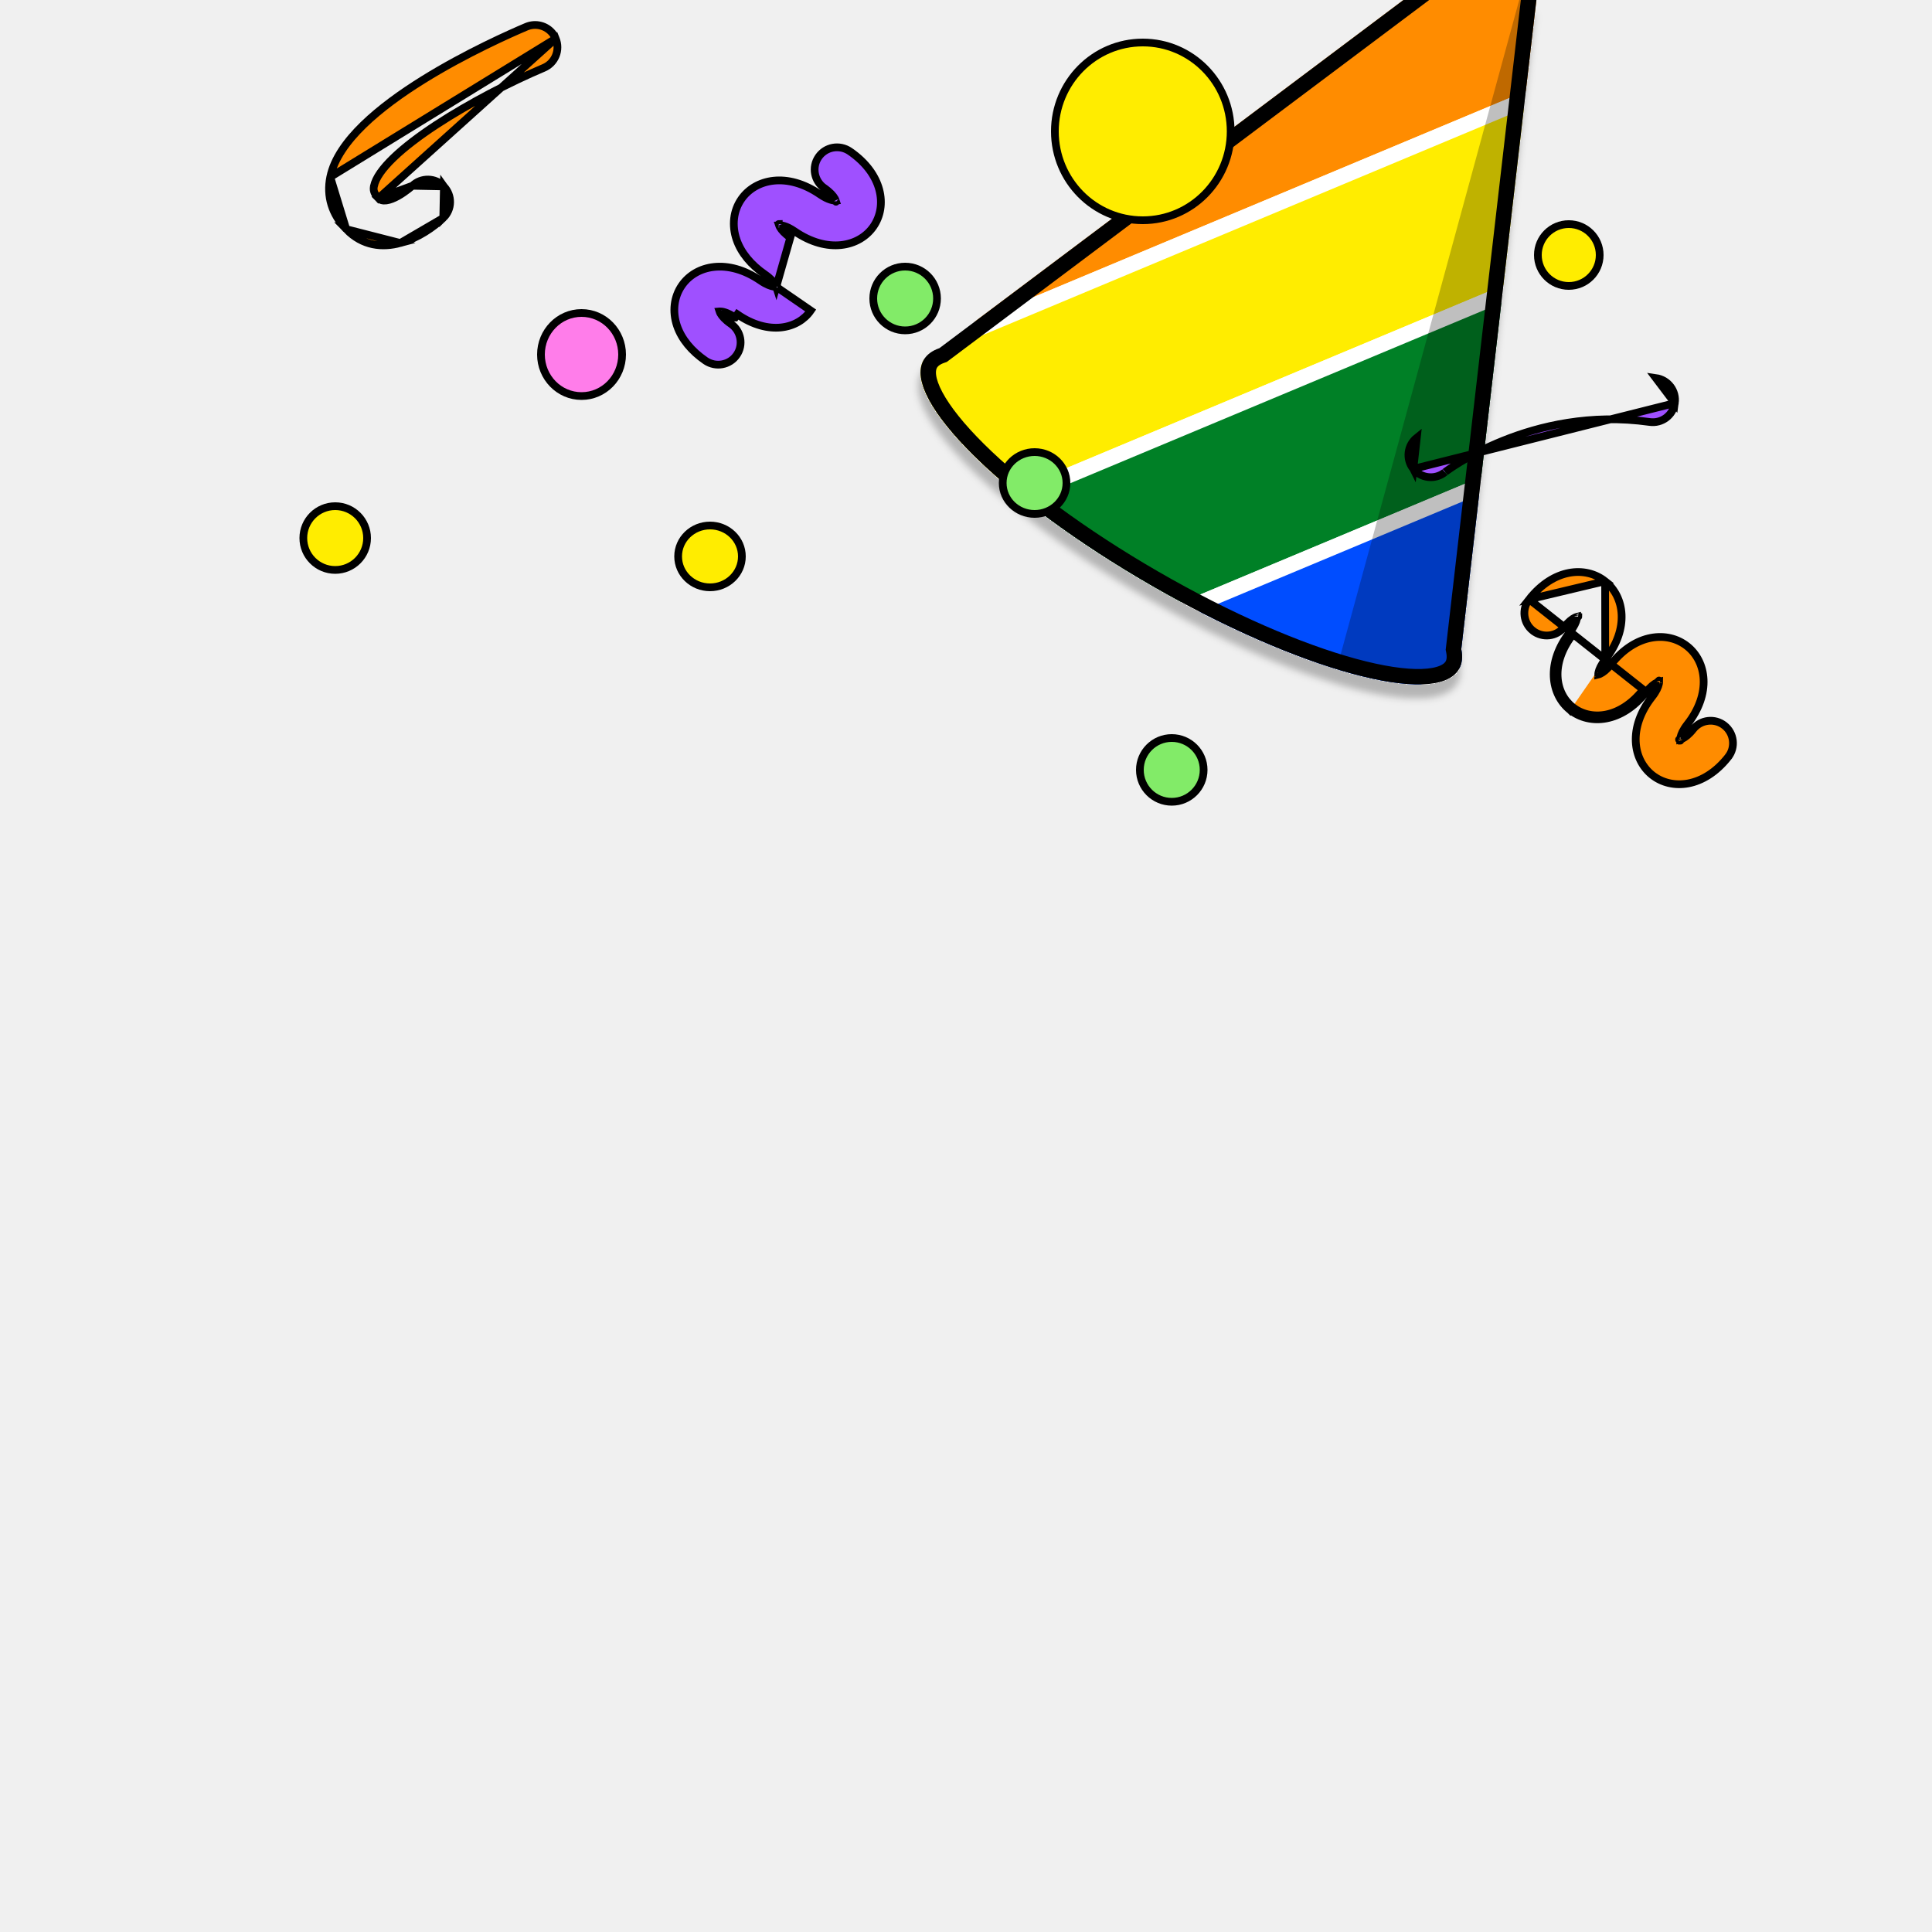
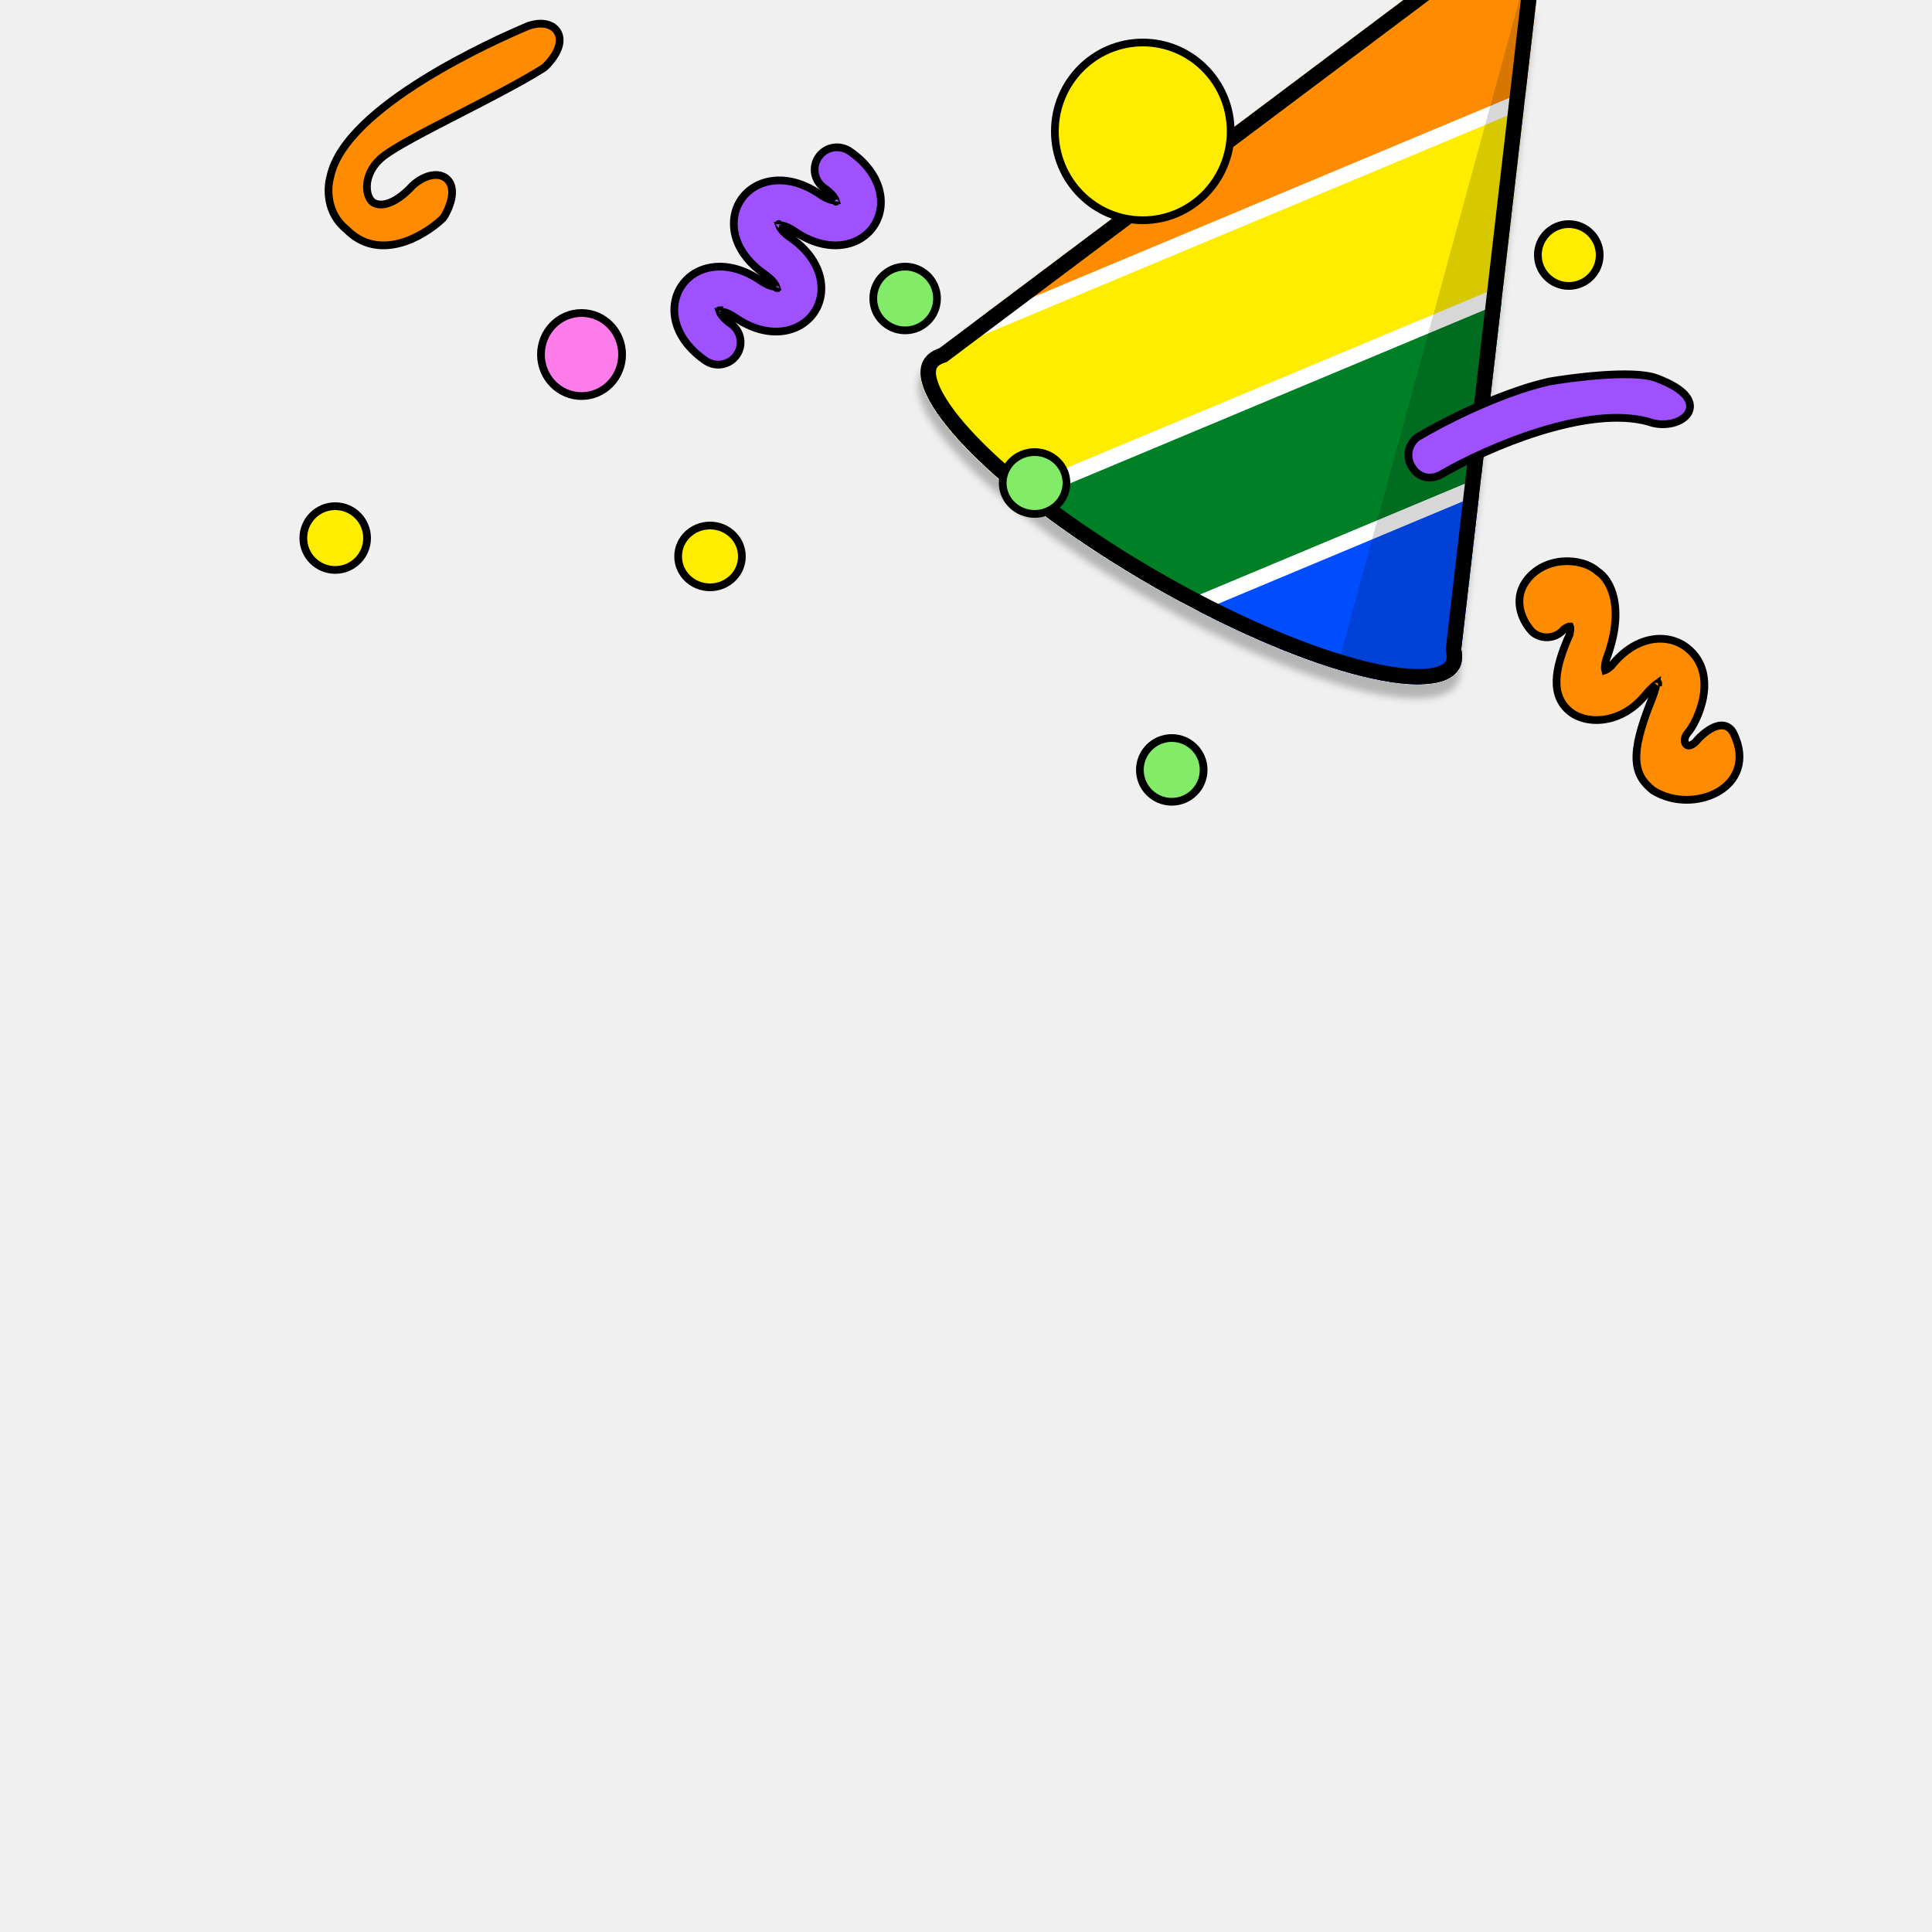
<svg xmlns="http://www.w3.org/2000/svg" width="1000" height="1000" viewBox="0 0 1000 1000" fill="none">
  <g clip-path="url(#clip0_277_214199)">
    <g filter="url(#filter0_d_277_214199)">
      <mask id="mask0_277_214199" style="mask-type:alpha" maskUnits="userSpaceOnUse" x="476" y="-57" width="326" height="412">
        <path fill-rule="evenodd" clip-rule="evenodd" d="M756.377 336.007L801.775 -56.547L486.25 180.194C482.455 181.501 479.673 183.538 478.053 186.344C466.426 206.483 519.037 258.625 595.564 302.808C672.091 346.991 743.554 366.483 755.181 346.344C756.823 343.499 757.184 340.016 756.377 336.007Z" fill="#C4C4C4" />
      </mask>
      <g mask="url(#mask0_277_214199)">
        <rect x="391.309" y="29.386" width="461.099" height="87.094" transform="rotate(-22.701 391.309 29.3862)" fill="#E40303" stroke="white" stroke-width="8" />
        <rect x="424.92" y="109.733" width="461.099" height="87.094" transform="rotate(-22.701 424.92 109.733)" fill="#FF8C00" stroke="white" stroke-width="8" />
        <rect x="458.533" y="190.08" width="461.099" height="88.225" transform="rotate(-22.701 458.533 190.08)" fill="#FFED00" stroke="white" stroke-width="8" />
        <rect x="492.58" y="271.47" width="461.099" height="87.094" transform="rotate(-22.701 492.58 271.47)" fill="#008026" stroke="white" stroke-width="8" />
        <rect x="526.191" y="351.817" width="461.099" height="87.094" transform="rotate(-22.701 526.191 351.817)" fill="#004DFF" stroke="white" stroke-width="8" />
      </g>
-       <path d="M752.403 335.547L752.33 336.176L752.455 336.797C753.131 340.151 752.739 342.574 751.717 344.344C749.904 347.485 745.178 349.949 735.966 350.253C727.003 350.548 715.026 348.728 700.763 344.838C672.295 337.073 635.619 321.315 597.564 299.344C559.51 277.373 527.525 253.49 506.567 232.719C496.066 222.311 488.501 212.849 484.275 204.94C479.932 196.809 479.704 191.485 481.517 188.344C482.525 186.598 484.39 185.065 487.553 183.976L488.148 183.771L488.651 183.393L796.733 -47.762L752.403 335.547Z" stroke="black" stroke-width="8" />
-       <path d="M756.377 336.007L801.775 -56.547L693.477 340.377C707.194 344.407 717.908 354.482 755.181 346.344C756.823 343.499 757.184 340.016 756.377 336.007Z" fill="black" fill-opacity="0.25" />
+       <path d="M796.733 -47.762L752.403 335.547L752.33 336.176L752.455 336.797C753.131 340.151 752.739 342.574 751.717 344.344C749.904 347.485 745.178 349.949 735.966 350.253C727.003 350.548 715.026 348.728 700.763 344.838C672.295 337.073 635.619 321.315 597.564 299.344C559.51 277.373 527.525 253.49 506.567 232.719C496.066 222.311 488.501 212.849 484.276 204.94C479.932 196.809 479.704 191.485 481.517 188.344C482.525 186.598 484.39 185.065 487.553 183.976L488.148 183.771L488.651 183.393L796.733 -47.762Z" stroke="black" stroke-width="8" />
+       <path d="M756.377 336.007L801.775 -56.547L693.477 340.377C707.194 344.407 717.908 354.482 755.181 346.344C756.823 343.499 757.184 340.016 756.377 336.007Z" fill="black" fill-opacity="0.16" />
    </g>
-     <path d="M401.791 148.454C401.487 148.471 401.083 148.457 400.578 148.38C399.02 148.143 396.669 147.327 393.683 145.278C376.69 133.599 360.205 137.166 352.903 147.764C348.795 153.725 347.937 161.339 350.417 168.622C352.757 175.493 357.912 181.714 365.124 186.676C367.773 188.5 370.904 189.089 373.833 188.555C376.747 188.03 379.487 186.389 381.293 183.743C384.953 178.465 383.546 171.236 378.273 167.6L378.271 167.599C375.282 165.543 373.684 163.644 372.909 162.279C372.664 161.847 372.51 161.484 372.417 161.198C372.452 161.196 372.489 161.193 372.528 161.191C373.518 161.166 376.229 161.411 380.525 164.359C380.525 164.36 380.525 164.36 380.526 164.36L381.658 162.711C397.973 173.938 413.116 170.202 419.646 160.743L401.791 148.454ZM401.791 148.454C401.698 148.166 401.542 147.797 401.291 147.356C400.514 145.989 398.913 144.088 395.929 142.034C388.716 137.073 383.563 130.852 381.214 123.978L381.214 123.976C378.734 116.695 379.581 109.075 383.701 103.116L383.701 103.116C391.02 92.532 407.492 88.956 424.467 100.637C428.791 103.604 431.505 103.841 432.46 103.806C432.499 103.803 432.537 103.801 432.574 103.798C432.481 103.512 432.327 103.148 432.082 102.716C431.31 101.354 429.714 99.455 426.721 97.397L426.72 97.396C421.436 93.754 420.034 86.535 423.702 81.249C427.339 75.974 434.568 74.67 439.876 78.325C456.858 89.988 459.415 106.633 452.097 117.238L452.096 117.239C444.767 127.841 428.303 131.398 411.305 119.727L411.302 119.725C406.988 116.753 404.292 116.533 403.32 116.567C403.282 116.568 403.245 116.57 403.21 116.573C403.303 116.857 403.457 117.217 403.7 117.644C404.476 119.008 406.077 120.907 409.071 122.966L401.791 148.454ZM372.291 160.554C372.291 160.554 372.291 160.565 372.289 160.583C372.289 160.563 372.29 160.554 372.291 160.554ZM402.416 148.343C402.417 148.344 402.409 148.349 402.389 148.356C402.406 148.347 402.416 148.343 402.416 148.343ZM403.081 115.922C403.082 115.922 403.082 115.932 403.079 115.951C403.079 115.931 403.08 115.922 403.081 115.922ZM432.699 104.442C432.698 104.442 432.698 104.432 432.701 104.415C432.701 104.434 432.7 104.443 432.699 104.442ZM401.912 149.079C401.911 149.079 401.911 149.068 401.914 149.048C401.914 149.07 401.912 149.08 401.912 149.079Z" fill="#9F50FF" stroke="black" stroke-width="4" />
-     <path d="M830.869 341.37L830.868 341.372C828.653 344.181 827.708 346.441 827.38 347.957C827.274 348.451 827.236 348.849 827.234 349.151C827.526 349.08 827.901 348.952 828.353 348.736C829.748 348.067 831.72 346.622 833.925 343.816L833.926 343.815C846.519 327.816 863.193 326.489 873.254 334.46C883.334 342.426 885.896 358.984 873.305 374.992L873.304 374.993C871.093 377.799 870.15 380.06 869.825 381.576C869.719 382.069 869.683 382.465 869.682 382.766C869.973 382.695 870.349 382.567 870.803 382.35C872.197 381.682 874.172 380.239 876.383 377.433C880.316 372.438 887.588 371.585 892.591 375.551L892.594 375.553C897.58 379.524 898.468 386.78 894.524 391.796L894.524 391.797C881.938 407.79 865.268 409.137 855.18 401.163L855.178 401.161C845.122 393.193 842.55 376.642 855.15 360.627C857.363 357.813 858.308 355.553 858.633 354.04C858.739 353.544 858.776 353.147 858.776 352.848C858.485 352.917 858.109 353.044 857.654 353.261C856.262 353.926 854.289 355.365 852.083 358.167C839.48 374.185 822.824 375.522 812.738 367.532M830.869 341.37L791.48 310.213C787.54 315.223 788.41 322.489 793.403 326.443L793.405 326.444C798.409 330.396 805.663 329.579 809.611 324.559L808.039 323.323L809.61 324.561C811.821 321.754 813.794 320.313 815.186 319.647C815.639 319.43 816.014 319.303 816.305 319.233C816.304 319.535 816.267 319.934 816.162 320.428C815.838 321.943 814.898 324.201 812.69 326.998L812.687 327.002C800.102 343.018 802.673 359.569 812.738 367.532M830.869 341.37C843.463 325.371 840.866 308.811 830.812 300.845M830.869 341.37L830.812 300.845M812.738 367.532L813.98 365.964M812.738 367.532C812.738 367.532 812.738 367.532 812.739 367.533L813.98 365.964M813.98 365.964C804.979 358.844 802.185 343.603 814.26 328.237L850.511 356.93C838.423 372.293 822.997 373.108 813.98 365.964ZM830.812 300.845C820.746 292.865 804.07 294.191 791.48 310.212L830.812 300.845ZM816.927 319.16C816.927 319.161 816.917 319.16 816.9 319.156C816.919 319.158 816.927 319.159 816.927 319.16ZM816.242 318.632C816.234 318.615 816.231 318.605 816.232 318.605C816.232 318.604 816.236 318.613 816.242 318.632ZM859.387 352.777C859.387 352.777 859.376 352.777 859.357 352.773C859.378 352.774 859.388 352.776 859.387 352.777ZM858.713 352.266C858.706 352.25 858.703 352.24 858.703 352.24C858.704 352.239 858.708 352.247 858.713 352.266ZM869.064 382.839C869.064 382.838 869.074 382.839 869.092 382.843C869.072 382.842 869.063 382.84 869.064 382.839ZM869.744 383.357C869.753 383.374 869.756 383.384 869.755 383.385C869.755 383.385 869.75 383.377 869.744 383.357ZM826.604 349.226C826.605 349.226 826.614 349.226 826.631 349.23C826.613 349.229 826.604 349.227 826.604 349.226ZM827.297 349.759C827.304 349.775 827.307 349.784 827.306 349.784C827.306 349.785 827.302 349.777 827.297 349.759Z" fill="#FF8C00" stroke="black" stroke-width="4" />
-     <path d="M731.541 242.7L731.537 242.694C727.535 237.725 728.364 230.49 733.342 226.528L731.541 242.7ZM731.541 242.7C733.831 245.522 737.187 247 740.579 247C743.107 247 745.653 246.185 747.8 244.491L747.808 244.484C747.804 244.487 747.847 244.454 747.943 244.38C748.036 244.31 748.171 244.208 748.348 244.077C748.701 243.815 749.222 243.437 749.902 242.963C751.262 242.015 753.26 240.68 755.843 239.112C761.012 235.974 768.513 231.905 777.923 228.115C796.747 220.533 823.152 214.092 853.784 218.405C860.165 219.342 865.979 214.932 866.882 208.661L866.882 208.66M731.541 242.7L866.882 208.66M866.882 208.66C867.789 202.357 863.373 196.552 857.058 195.659L866.882 208.66Z" fill="#9F50FF" stroke="black" stroke-width="4" />
-     <path d="M287.617 19.972L287.62 19.98C290.1 25.855 287.352 32.627 281.474 35.109C264.24 42.393 243.047 53.279 225.709 64.668C217.037 70.365 209.383 76.152 203.681 81.642C197.908 87.201 194.414 92.194 193.576 96.276L193.574 96.283L193.573 96.29C193.385 97.171 193.321 98.022 193.567 98.96C193.813 99.903 194.419 101.11 195.857 102.601L287.617 19.972ZM287.617 19.972L287.614 19.965M287.617 19.972L287.614 19.965M287.614 19.965C287.163 18.92 286.578 17.958 285.874 17.108C282.711 13.287 277.301 11.797 272.485 13.833L272.484 13.833C264.707 17.121 241.325 27.406 218.949 41.333C207.763 48.294 196.765 56.205 188.082 64.651C179.434 73.062 172.882 82.196 170.942 91.63L170.942 91.63M287.614 19.965L170.942 91.63M229.768 96.488L229.777 96.498C234.159 101.181 234.049 108.377 229.437 112.811L229.768 96.488ZM229.768 96.488L229.758 96.478M229.768 96.488L229.758 96.478M229.758 96.478C225.35 91.895 218.048 91.741 213.452 96.151M229.758 96.478L213.452 96.151M170.942 91.63C168.903 101.562 171.777 110.906 179.219 118.625L170.942 91.63ZM213.452 96.151C213.398 96.2 213.192 96.383 212.861 96.664C212.472 96.995 211.911 97.458 211.223 97.991C209.839 99.062 207.966 100.396 205.934 101.523C203.877 102.664 201.791 103.515 199.959 103.753C198.18 103.985 196.846 103.625 195.857 102.602L213.452 96.151ZM207.204 125.783C198.004 128.282 187.713 127.438 179.219 118.625L207.204 125.783ZM207.204 125.783C216.31 123.309 224.512 117.548 229.437 112.811L207.204 125.783Z" fill="#FF8C00" stroke="black" stroke-width="4" />
-     <path d="M468.5 171C477.613 171 485 163.613 485 154.5C485 145.387 477.613 138 468.5 138C459.387 138 452 145.387 452 154.5C452 163.613 459.387 171 468.5 171Z" fill="#82EB68" stroke="black" stroke-width="4" />
-     <path d="M301 205C312.647 205 322 195.325 322 183.5C322 171.675 312.647 162 301 162C289.353 162 280 171.675 280 183.5C280 195.325 289.353 205 301 205Z" fill="#FF7DEA" stroke="black" stroke-width="4" />
-     <path d="M535.5 266C544.546 266 552 258.902 552 250C552 241.098 544.546 234 535.5 234C526.454 234 519 241.098 519 250C519 258.902 526.454 266 535.5 266Z" fill="#82EB68" stroke="black" stroke-width="4" />
+     <path d="M365.126 186.676C367.775 188.5 370.906 189.089 373.835 188.555C376.749 188.03 379.489 186.389 381.295 183.743C384.955 178.465 383.548 171.236 378.275 167.6L378.273 167.599C375.284 165.543 373.686 163.644 372.911 162.279C372.666 161.847 372.512 161.484 372.419 161.198C372.454 161.196 372.491 161.193 372.53 161.191C373.52 161.166 376.231 161.411 380.526 164.359C397.509 176.044 413.983 172.47 421.293 161.879L421.294 161.879C428.613 151.273 426.049 134.636 409.073 122.966C406.079 120.907 404.478 119.008 403.702 117.644C403.459 117.217 403.305 116.857 403.212 116.573C403.247 116.57 403.284 116.568 403.322 116.567C404.294 116.533 406.99 116.753 411.304 119.725L411.307 119.727C428.305 131.398 444.769 127.841 452.098 117.239L452.099 117.238C459.417 106.633 456.86 89.988 439.878 78.325C434.57 74.67 427.341 75.974 423.704 81.249C420.036 86.535 421.437 93.754 426.722 97.396L426.723 97.397C429.716 99.455 431.312 101.354 432.084 102.716C432.329 103.148 432.483 103.512 432.576 103.798C432.539 103.801 432.5 103.804 432.46 103.806C431.505 103.841 428.791 103.603 424.469 100.637C407.494 88.956 391.022 92.532 383.703 103.116L383.703 103.116C379.583 109.075 378.736 116.695 381.216 123.976L381.216 123.978C383.565 130.852 388.718 137.073 395.931 142.034C398.915 144.088 400.516 145.989 401.293 147.356C401.544 147.797 401.7 148.166 401.793 148.454C401.489 148.471 401.085 148.457 400.58 148.38C399.022 148.143 396.671 147.327 393.685 145.278C376.692 133.599 360.207 137.166 352.905 147.764C348.797 153.725 347.939 161.339 350.419 168.622C352.759 175.493 357.913 181.714 365.126 186.676ZM372.293 160.554C372.293 160.554 372.293 160.565 372.291 160.583C372.291 160.563 372.292 160.554 372.293 160.554ZM403.083 115.922C403.084 115.922 403.084 115.932 403.081 115.951C403.081 115.931 403.082 115.922 403.083 115.922ZM432.701 104.442C432.7 104.442 432.7 104.432 432.703 104.415C432.703 104.434 432.701 104.443 432.701 104.442ZM401.914 149.079C401.913 149.079 401.913 149.068 401.915 149.048C401.916 149.07 401.914 149.08 401.914 149.079ZM402.39 148.356C402.408 148.347 402.418 148.343 402.418 148.343C402.419 148.344 402.41 148.349 402.39 148.356Z" fill="#9F50FF" stroke="black" stroke-width="4" />
+     <path d="M855.519 409.068L855.607 409.137L855.703 409.197C865.974 415.604 879.607 415.304 889.074 409.946C893.845 407.246 897.668 403.196 899.389 397.948C901.118 392.679 900.641 386.465 897.296 379.622C896.132 377.24 894.326 375.867 892.108 375.557C890.053 375.269 887.969 375.944 886.18 376.862C882.653 378.67 879.296 381.93 877.529 384.136C876.064 385.475 874.912 385.864 874.177 385.896C873.481 385.926 872.96 385.651 872.583 385.164C871.777 384.122 871.494 381.703 873.553 379.367C876.043 376.542 880.147 369.058 881.627 360.66C883.119 352.194 882.01 342.293 873.295 335.387C863.261 327.437 846.647 328.734 834.066 344.614C832.394 346.145 831.351 346.737 830.808 346.917C830.707 346.548 830.641 345.894 830.705 344.938C830.776 343.884 830.986 342.714 831.248 341.664C841.555 314.718 833.578 300.066 827.023 295.83C822.654 291.906 815.675 290.013 808.795 290.567C801.787 291.131 794.531 294.26 789.868 300.844C786.058 306.223 785.867 311.832 787.152 316.551C788.418 321.201 791.119 325.043 793.263 327.208L793.349 327.295L793.445 327.37C798.379 331.267 805.5 330.528 809.483 325.694C810.099 325.235 810.789 324.811 811.433 324.53C812.097 324.241 812.491 324.199 812.654 324.208C812.678 324.259 812.712 324.348 812.744 324.49C812.884 325.118 812.889 326.354 812.396 328.52C808.26 337.689 805.839 345.573 805.672 352.182C805.501 358.958 807.709 364.448 812.778 368.459C821.241 375.154 839.414 375.197 852.083 359.142C854.509 356.428 856.19 354.884 857.285 354.108C857.28 354.149 857.275 354.191 857.269 354.235C857.184 354.89 857.018 355.676 856.785 356.552C856.319 358.302 855.621 360.276 854.907 362.04C849.085 376.433 846.685 386.175 847.036 393.337C847.214 396.972 848.099 399.964 849.606 402.551C851.102 405.122 853.154 407.193 855.519 409.068ZM858.314 353.533C858.314 353.533 858.31 353.534 858.303 353.535C858.31 353.533 858.314 353.532 858.314 353.533Z" fill="#FF8C00" stroke="black" stroke-width="4" />
+     <path d="M733.555 226.381L733.445 226.448L733.344 226.528C728.398 230.464 727.548 237.632 731.462 242.598C732.46 244.163 734.399 246.011 737.175 246.805C740.094 247.64 743.66 247.232 747.613 244.624C758.608 238.328 777.135 229.454 796.951 223.313C816.849 217.148 837.668 213.86 853.445 218.327C857.167 219.714 861.252 219.886 864.795 219.191C868.301 218.504 871.624 216.892 873.426 214.353C874.358 213.041 874.878 211.475 874.739 209.752C874.601 208.051 873.835 206.386 872.54 204.811C869.993 201.713 865.148 198.648 857.483 195.767C854.225 194.542 849.72 193.982 844.8 193.801C839.835 193.619 834.261 193.82 828.766 194.216C817.775 195.008 806.956 196.59 801.651 197.531L801.6 197.54L801.55 197.551C775.25 203.621 745.265 219.306 733.555 226.381Z" fill="#9F50FF" stroke="black" stroke-width="4" />
+     <path d="M213.467 96.138C213.417 96.184 213.311 96.298 213.154 96.468C212.296 97.395 209.891 99.996 206.473 102.345C202.383 105.156 197.778 106.905 193.801 105.167C191.7 104.249 189.706 100.912 189.922 96.034C190.13 91.346 192.437 85.699 198.248 81.064C201.192 78.715 206.326 75.614 212.868 72.008C219.374 68.421 227.146 64.401 235.289 60.215C236.307 59.692 237.33 59.166 238.358 58.639C253.729 50.743 270.015 42.377 281.039 35.419C281.662 35.025 282.243 34.557 282.762 34.016C286.203 30.428 288.3 27.067 289.189 24.036C290.089 20.97 289.764 18.156 288.22 15.986C285.176 11.707 278.593 11.25 272.485 13.833L273.264 15.675L272.485 13.833C264.707 17.121 241.325 27.406 218.949 41.333C207.764 48.294 196.766 56.205 188.083 64.651C179.46 73.038 172.921 82.143 170.96 91.547C169.339 97.116 168.693 110.23 179.313 118.722C187.544 127.192 197.456 128.222 206.427 125.985C215.335 123.764 223.442 118.316 228.566 113.629C229.296 112.96 229.911 112.165 230.377 111.302C232.853 106.716 234.013 102.756 234.013 99.507C234.014 96.21 232.802 93.535 230.48 91.971C228.219 90.449 225.301 90.248 222.393 90.993C219.466 91.742 216.368 93.481 213.467 96.138Z" fill="#FF8C00" stroke="black" stroke-width="4" />
+     <path d="M468.502 171C477.615 171 485.002 163.613 485.002 154.5C485.002 145.387 477.615 138 468.502 138C459.389 138 452.002 145.387 452.002 154.5C452.002 163.613 459.389 171 468.502 171Z" fill="#82EB68" stroke="black" stroke-width="4" />
+     <path d="M301.002 205C312.649 205 322.002 195.325 322.002 183.5C322.002 171.675 312.649 162 301.002 162C289.355 162 280.002 171.675 280.002 183.5C280.002 195.325 289.355 205 301.002 205Z" fill="#FF7DEA" stroke="black" stroke-width="4" />
+     <path d="M535.502 266C544.548 266 552.002 258.902 552.002 250C552.002 241.098 544.548 234 535.502 234C526.456 234 519.002 241.098 519.002 250C519.002 258.902 526.456 266 535.502 266Z" fill="#82EB68" stroke="black" stroke-width="4" />
    <path d="M606.5 415C615.613 415 623 407.613 623 398.5C623 389.387 615.613 382 606.5 382C597.387 382 590 389.387 590 398.5C590 407.613 597.387 415 606.5 415Z" fill="#82EB68" stroke="black" stroke-width="4" />
-     <path d="M591.5 114C616.65 114 637 93.383 637 68C637 42.617 616.65 22 591.5 22C566.35 22 546 42.617 546 68C546 93.383 566.35 114 591.5 114Z" fill="#FFED00" stroke="black" stroke-width="4" />
-     <path d="M173.5 295C182.613 295 190 287.613 190 278.5C190 269.387 182.613 262 173.5 262C164.387 262 157 269.387 157 278.5C157 287.613 164.387 295 173.5 295Z" fill="#FFED00" stroke="black" stroke-width="4" />
-     <path d="M812 148C820.837 148 828 140.837 828 132C828 123.163 820.837 116 812 116C803.163 116 796 123.163 796 132C796 140.837 803.163 148 812 148Z" fill="#FFED00" stroke="black" stroke-width="4" />
-     <path d="M367.5 304C376.546 304 384 296.902 384 288C384 279.098 376.546 272 367.5 272C358.454 272 351 279.098 351 288C351 296.902 358.454 304 367.5 304Z" fill="#FFED00" stroke="black" stroke-width="4" />
+     <path d="M591.502 114C616.652 114 637.002 93.383 637.002 68C637.002 42.617 616.652 22 591.502 22C566.352 22 546.002 42.617 546.002 68C546.002 93.383 566.352 114 591.502 114Z" fill="#FFED00" stroke="black" stroke-width="4" />
+     <path d="M173.502 295C182.615 295 190.002 287.613 190.002 278.5C190.002 269.387 182.615 262 173.502 262C164.389 262 157.002 269.387 157.002 278.5C157.002 287.613 164.389 295 173.502 295Z" fill="#FFED00" stroke="black" stroke-width="4" />
+     <path d="M812.002 148C820.839 148 828.002 140.837 828.002 132C828.002 123.163 820.839 116 812.002 116C803.165 116 796.002 123.163 796.002 132C796.002 140.837 803.165 148 812.002 148Z" fill="#FFED00" stroke="black" stroke-width="4" />
+     <path d="M367.502 304C376.548 304 384.002 296.902 384.002 288C384.002 279.098 376.548 272 367.502 272C358.456 272 351.002 279.098 351.002 288C351.002 296.902 358.456 304 367.502 304Z" fill="#FFED00" stroke="black" stroke-width="4" />
  </g>
  <defs>
    <filter id="filter0_d_277_214199" x="471.443" y="-56.547" width="333.332" height="421.831" filterUnits="userSpaceOnUse" color-interpolation-filters="sRGB">
      <feFlood flood-opacity="0" result="BackgroundImageFix" />
      <feColorMatrix in="SourceAlpha" type="matrix" values="0 0 0 0 0 0 0 0 0 0 0 0 0 0 0 0 0 0 127 0" result="hardAlpha" />
      <feOffset dx="-1" dy="7" />
      <feGaussianBlur stdDeviation="2" />
      <feComposite in2="hardAlpha" operator="out" />
      <feColorMatrix type="matrix" values="0 0 0 0 0 0 0 0 0 0 0 0 0 0 0 0 0 0 0.25 0" />
      <feBlend mode="normal" in2="BackgroundImageFix" result="effect1_dropShadow_277_214199" />
      <feBlend mode="normal" in="SourceGraphic" in2="effect1_dropShadow_277_214199" result="shape" />
    </filter>
    <clipPath id="clip0_277_214199">
      <rect width="1000" height="1000" fill="white" />
    </clipPath>
  </defs>
</svg>
